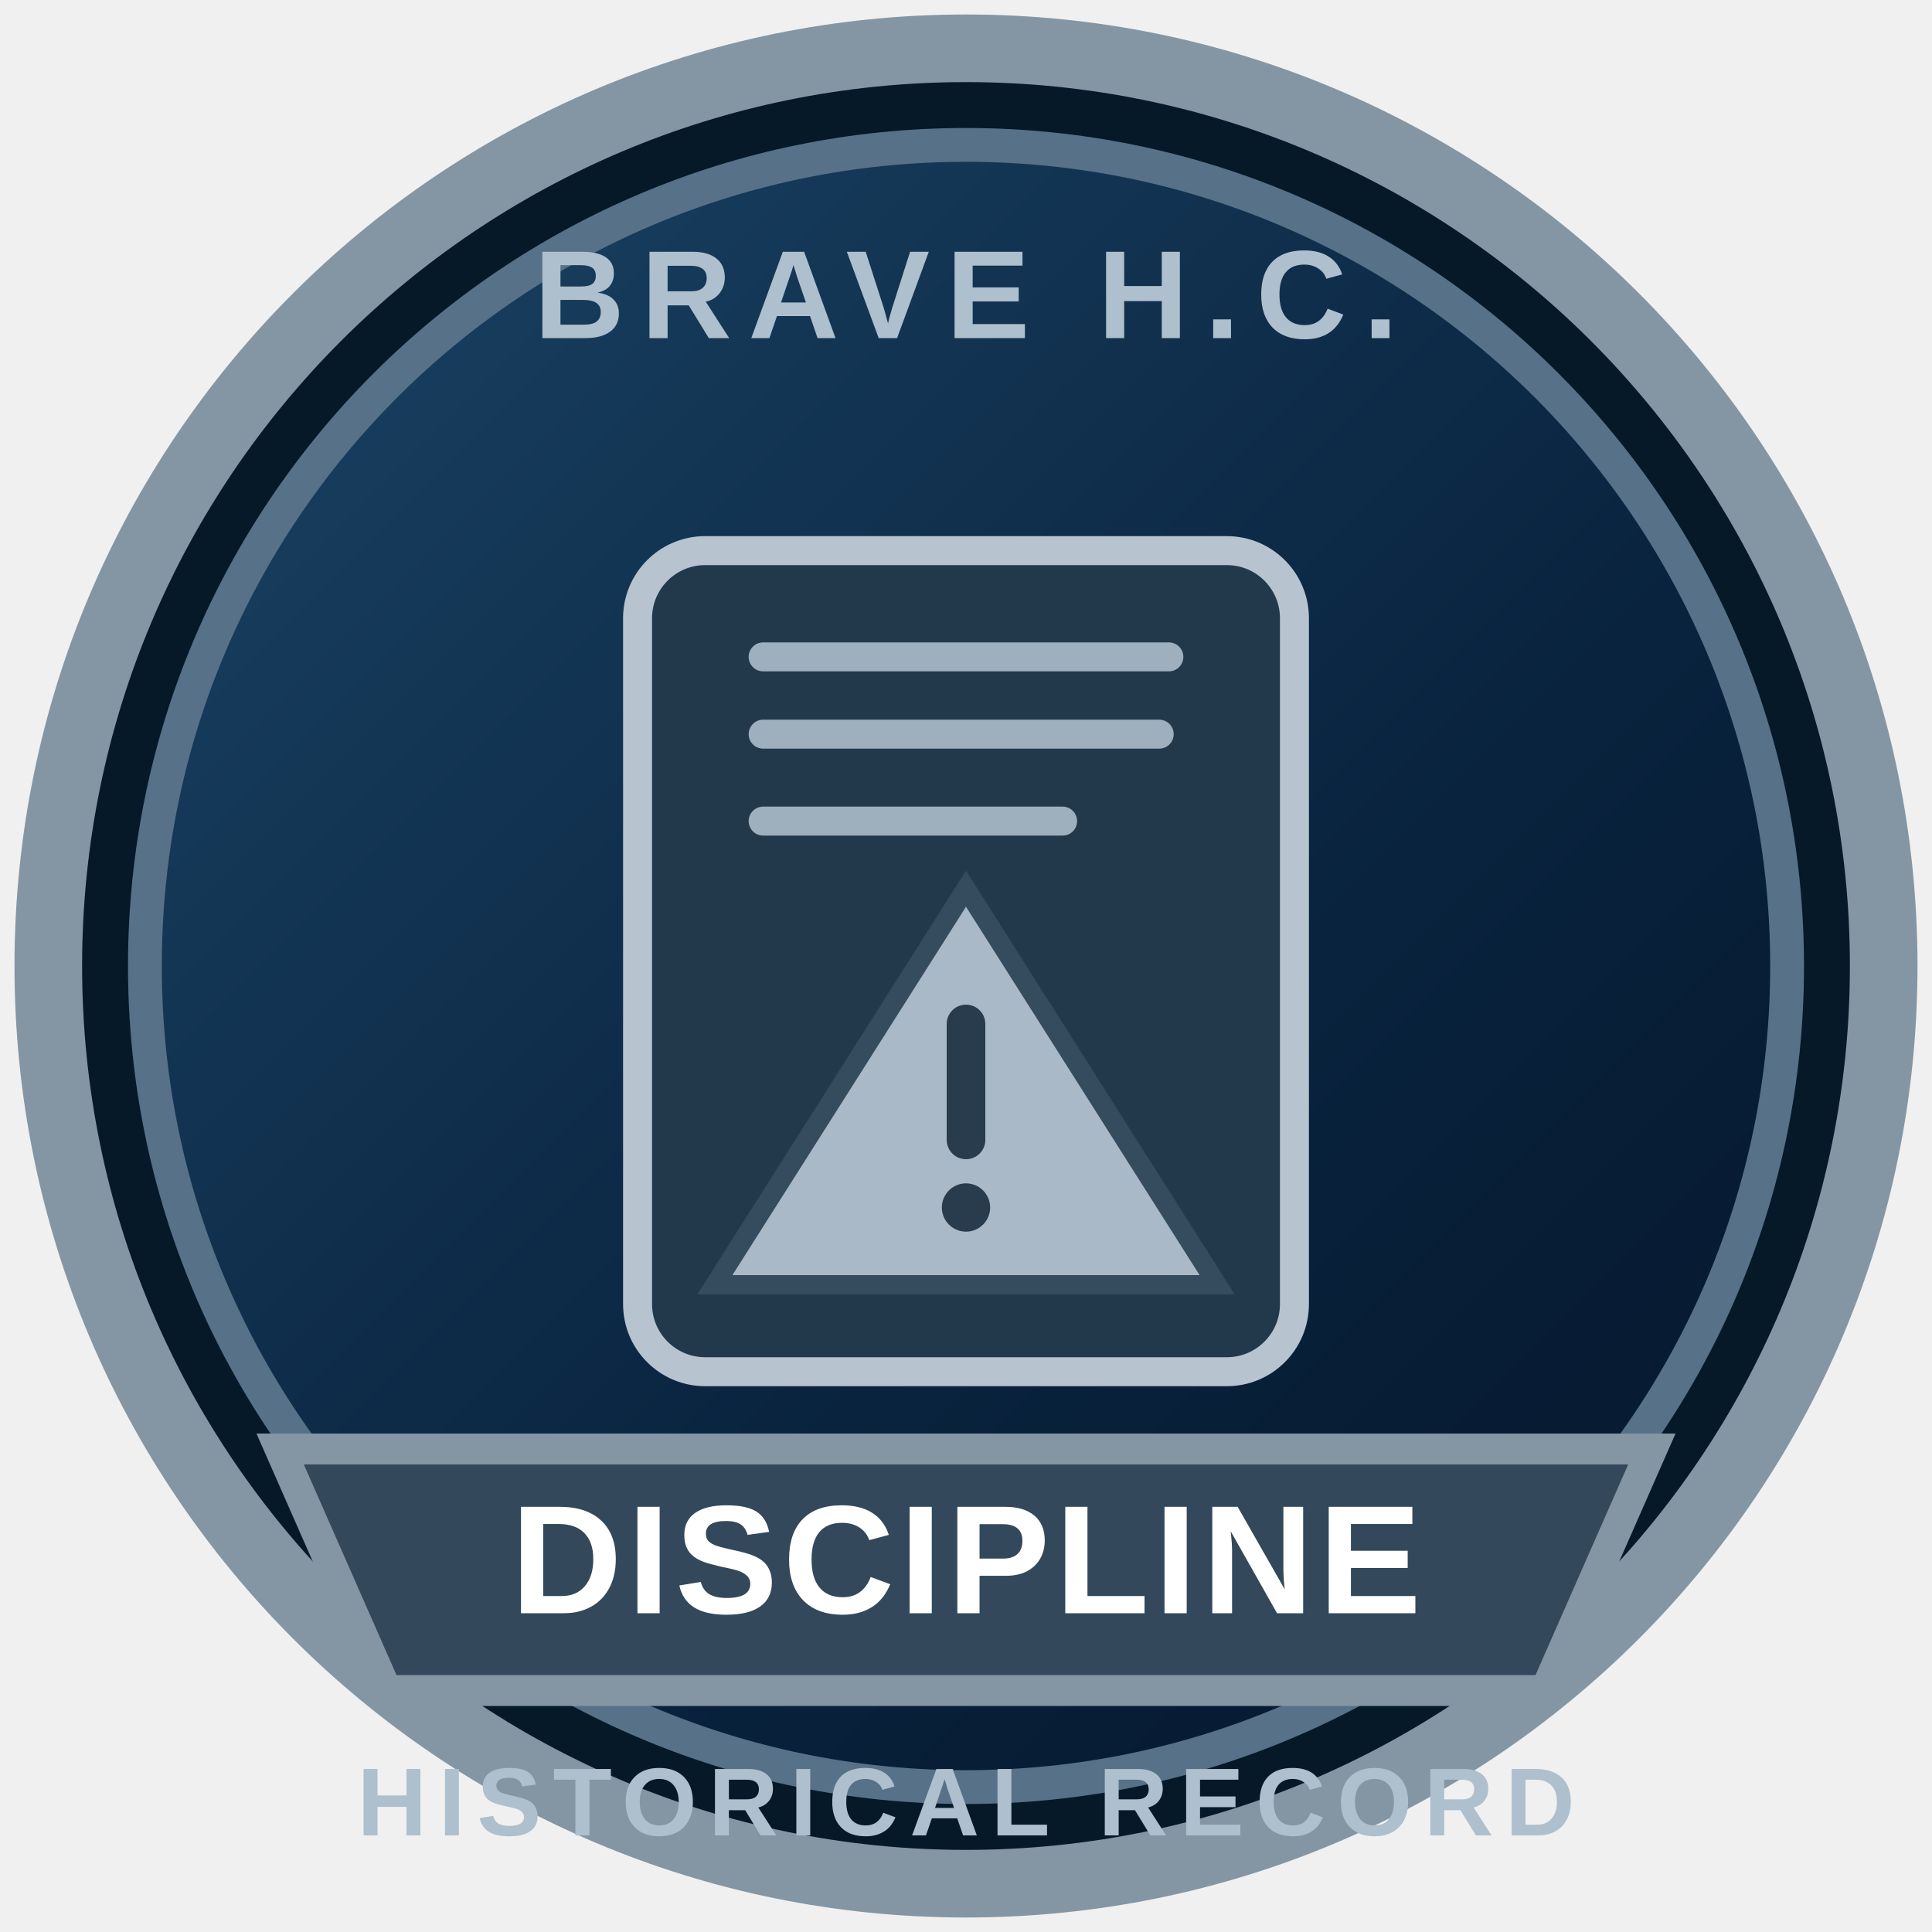
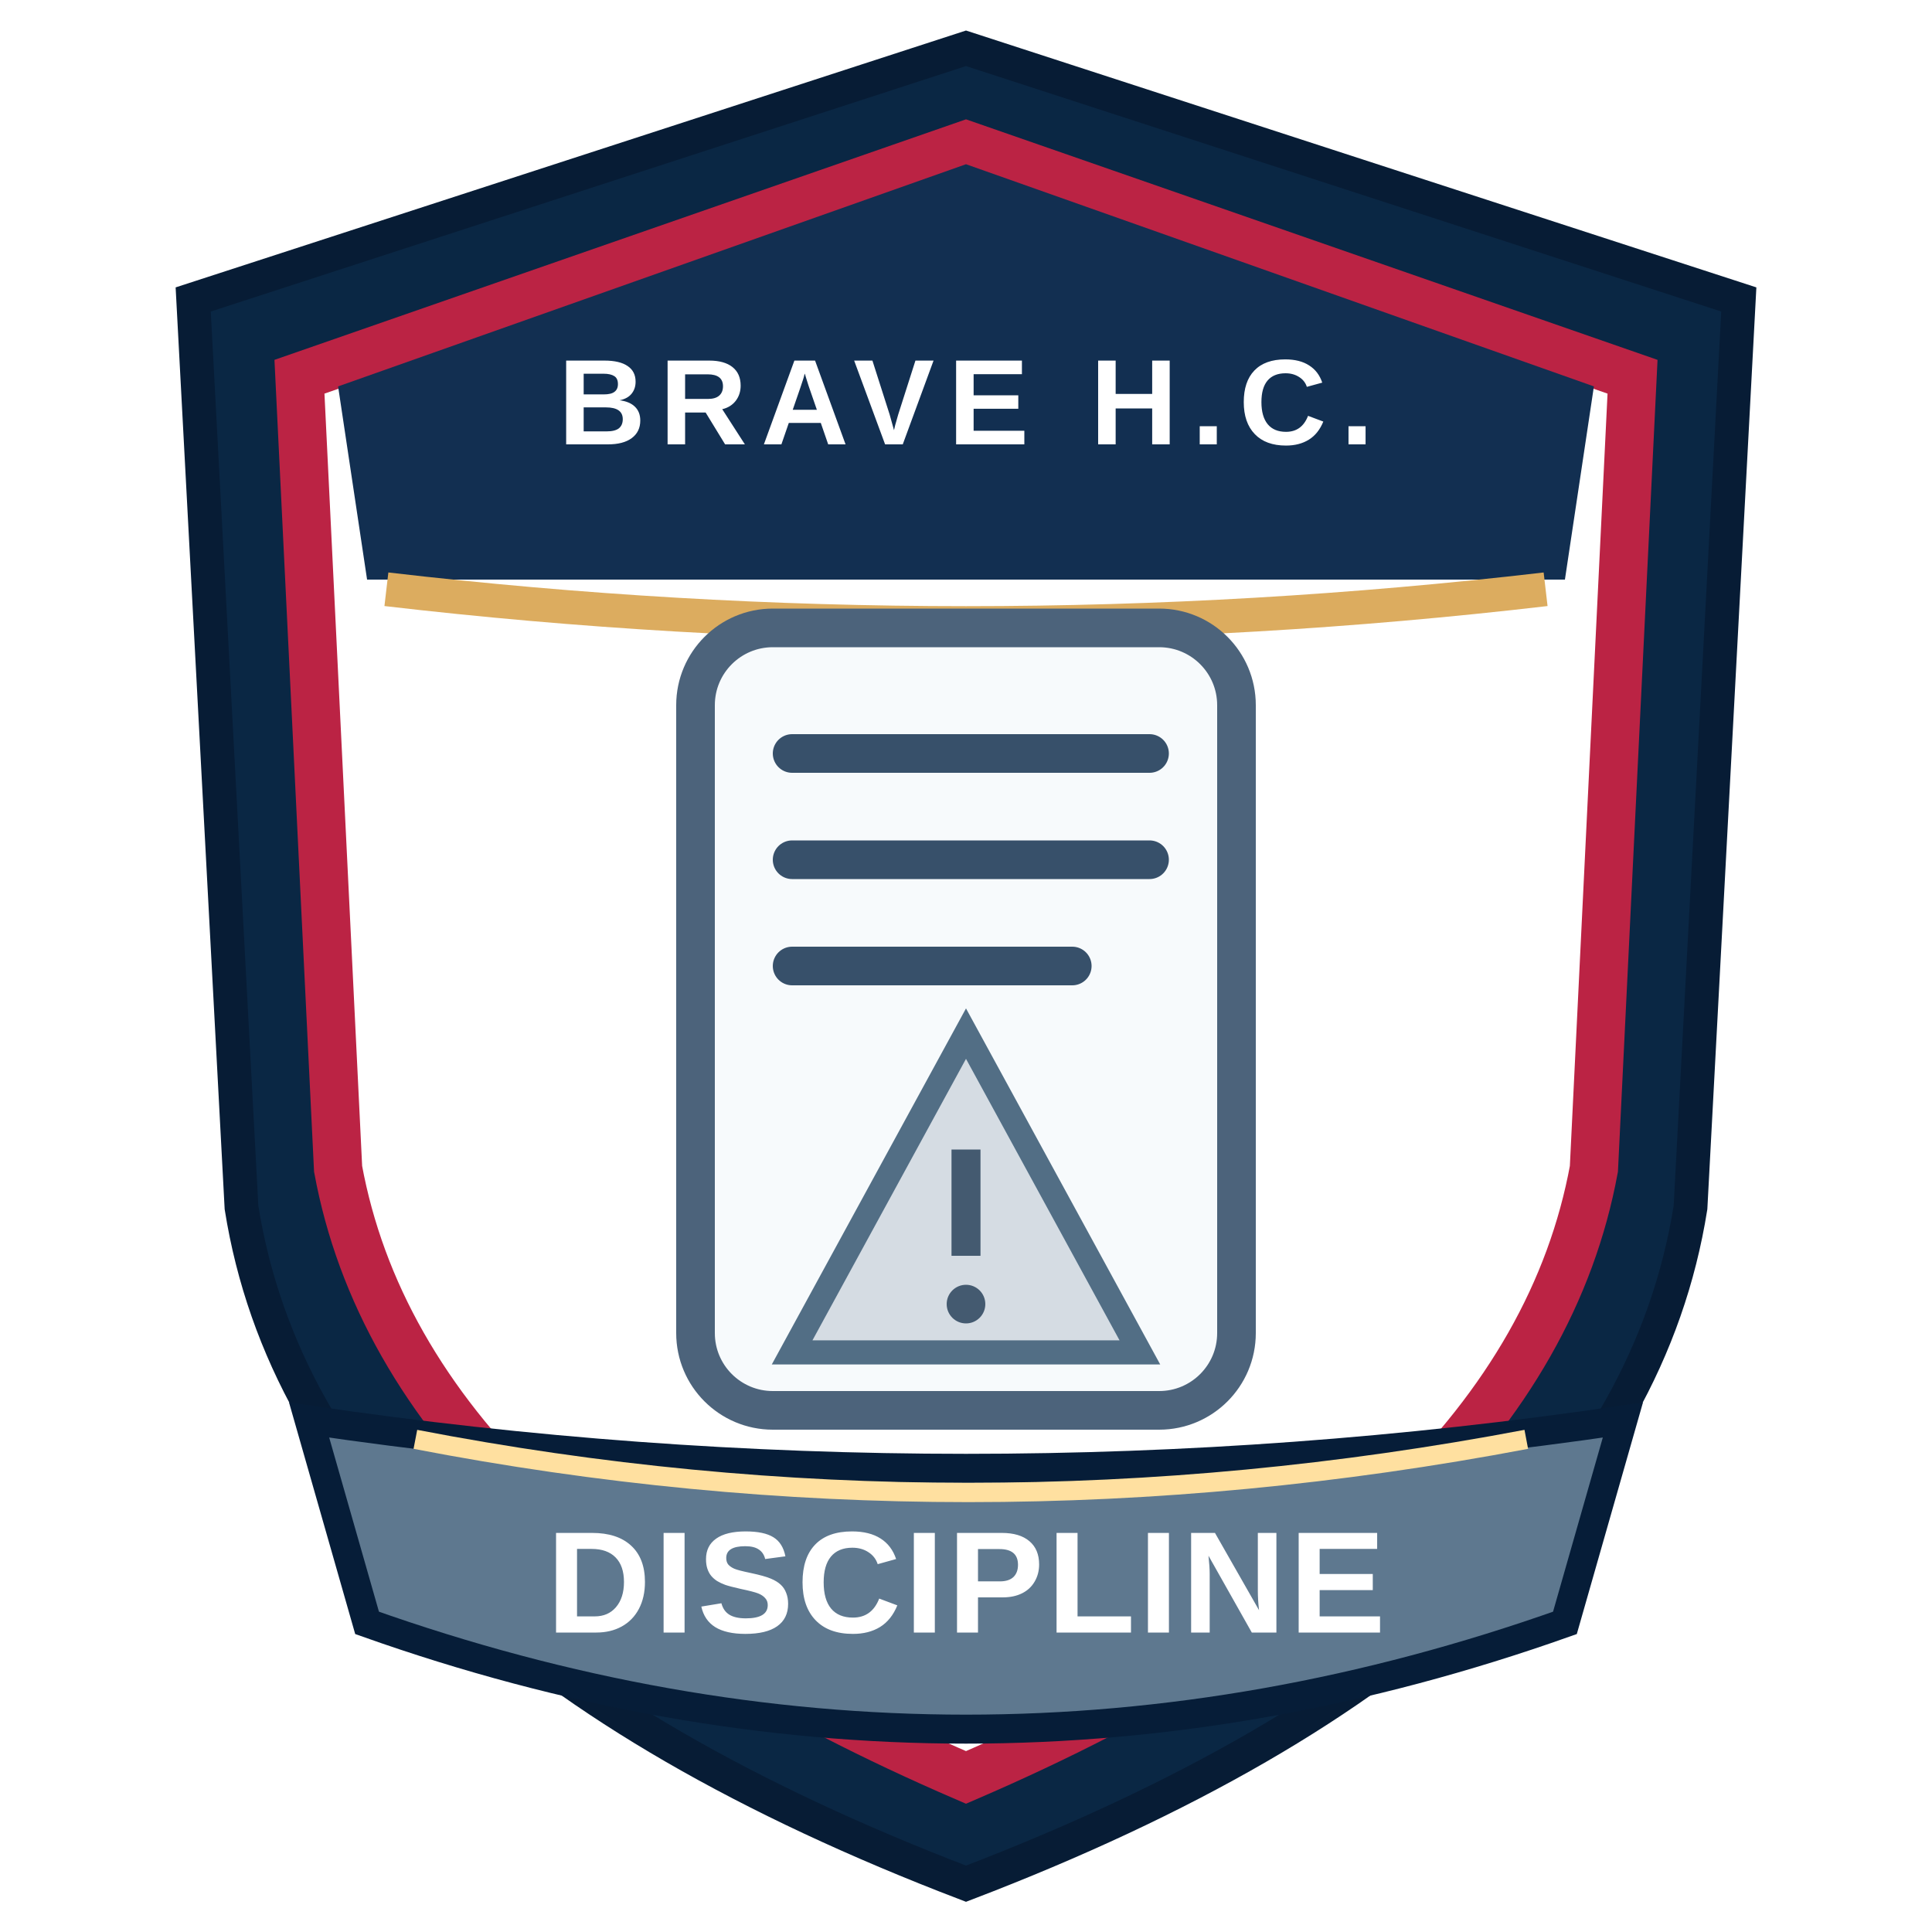
<svg xmlns="http://www.w3.org/2000/svg" viewBox="0 0 200 200" width="200" height="200">
  <defs>
-     <linearGradient id="navy" x1="0" y1="0" x2="1" y2="1">
-       <stop stop-color="#1b4466" />
-       <stop offset=".6" stop-color="#09233e" />
-       <stop offset="1" stop-color="#05152a" />
+     <linearGradient id="silver" x1="0" x2="1">
+       <stop stop-color="#637f99" />
+       <stop offset=".24" stop-color="#f8ffff" />
+       <stop offset=".53" stop-color="#9babbb" />
+       <stop offset=".77" stop-color="#fff" />
+       <stop offset="1" stop-color="#50677c" />
    </linearGradient>
-     <linearGradient id="gold" x1="0" x2=".8" y1="0" y2="1">
-       <stop stop-color="#fff1b5" />
-       <stop offset=".45" stop-color="#d09d51" />
-       <stop offset="1" stop-color="#785328" />
-     </linearGradient>
-     <linearGradient id="steel" x1="0" y1="0" x2="1" y2="0">
-       <stop stop-color="#6c8296" />
-       <stop offset=".35" stop-color="#f0f9ff" />
-       <stop offset=".65" stop-color="#a1b6c8" />
-       <stop offset="1" stop-color="#fff" />
+     <linearGradient id="gold" x1="0" x2="1">
+       <stop stop-color="#8a561f" />
+       <stop offset=".28" stop-color="#ffe4a2" />
+       <stop offset=".58" stop-color="#bd832d" />
+       <stop offset=".83" stop-color="#ffebae" />
+       <stop offset="1" stop-color="#805021" />
    </linearGradient>
  </defs>
-   <circle cx="100" cy="100" r="95" fill="#061929" stroke="#8496a4" stroke-width="7" />
-   <circle cx="100" cy="100" r="85" fill="url(#navy)" stroke="#567188" stroke-width="3.5" />
-   <text x="100" y="35" text-anchor="middle" font-family="Arial,sans-serif" font-size="13" font-weight="900" letter-spacing="1.7" fill="#aebfcd">BRAVE H.C.</text>
-   <rect x="66" y="57" width="68" height="85" rx="7" fill="#22394c" stroke="#b7c3cf" stroke-width="3" />
-   <path d="M79 68 H121 M79 76 H120 M79 85 H110" stroke="#9eafbd" stroke-width="3" stroke-linecap="round" />
-   <path d="M100 92 L126 133 H74 Z" fill="#aab9c7" stroke="#354b5e" stroke-width="2" />
-   <path d="M100 106 V118" stroke="#293c4d" stroke-width="4" stroke-linecap="round" />
-   <circle cx="100" cy="125" r="2.5" fill="#293c4d" />
-   <path d="M29 150 L171 150 L160 175 L40 175 Z" fill="#33485a" stroke="#8496a4" stroke-width="3.2" />
-   <text x="100" y="167" font-family="Arial,sans-serif" font-size="16" font-weight="900" letter-spacing=".5" text-anchor="middle" fill="#ffffff">DISCIPLINE</text>
-   <text x="100" y="190" font-family="Arial,sans-serif" font-size="10" font-weight="800" letter-spacing="1.2" text-anchor="middle" fill="#aebfcd">HISTORICAL RECORD</text>
+   <rect width="200" height="200" fill="#ffffff" />
+   <path d="M100 5 L180 31 L175 125 Q168 169 100 195 Q32 169 25 125 L20 31 Z" fill="#0a2744" stroke="#071c35" stroke-width="3.5" />
+   <path d="M100 15 L169 39 L165 121 Q158 159 100 184 Q42 159 35 121 L31 39 Z" fill="#ffffff" stroke="#bb2344" stroke-width="5" />
+   <path d="M35 40 L100 17 L165 40 L162 60 L38 60 Z" fill="#122f51" />
+   <text x="100" y="46" font-family="Arial,sans-serif" font-size="12.6" font-weight="900" letter-spacing="1.4" text-anchor="middle" fill="#fff">BRAVE H.C.</text>
+   <path d="M40 61 Q100 68 160 61" stroke="#dcac5f" stroke-width="3.5" fill="none" />
+   <rect x="72" y="65" width="56" height="81" rx="8" fill="#f7fafc" stroke="#4c637b" stroke-width="4" />
+   <path d="M82 78 H119 M82 89 H119 M82 100 H111" stroke="#37506a" stroke-width="4" stroke-linecap="round" />
+   <path d="M100 107 L118 140 H82 Z" fill="#d5dce3" stroke="#526e85" stroke-width="2.5" />
+   <path d="M100 119 V130" stroke="#445a70" stroke-width="3" />
+   <circle cx="100" cy="135" r="2" fill="#445a70" />
+   <path d="M32 147 Q100 157 168 147 L162 168 Q100 190 38 168 Z" fill="#5e788f" stroke="#061d38" stroke-width="3" />
+   <path d="M43 149 Q100 160 158 149" fill="none" stroke="#ffe0a0" stroke-width="2" />
+   <text x="100" y="169" text-anchor="middle" font-family="Arial,sans-serif" font-size="15" font-weight="900" fill="#fff" stroke="none" stroke-width="0" paint-order="stroke" letter-spacing=".3">DISCIPLINE</text>
</svg>
